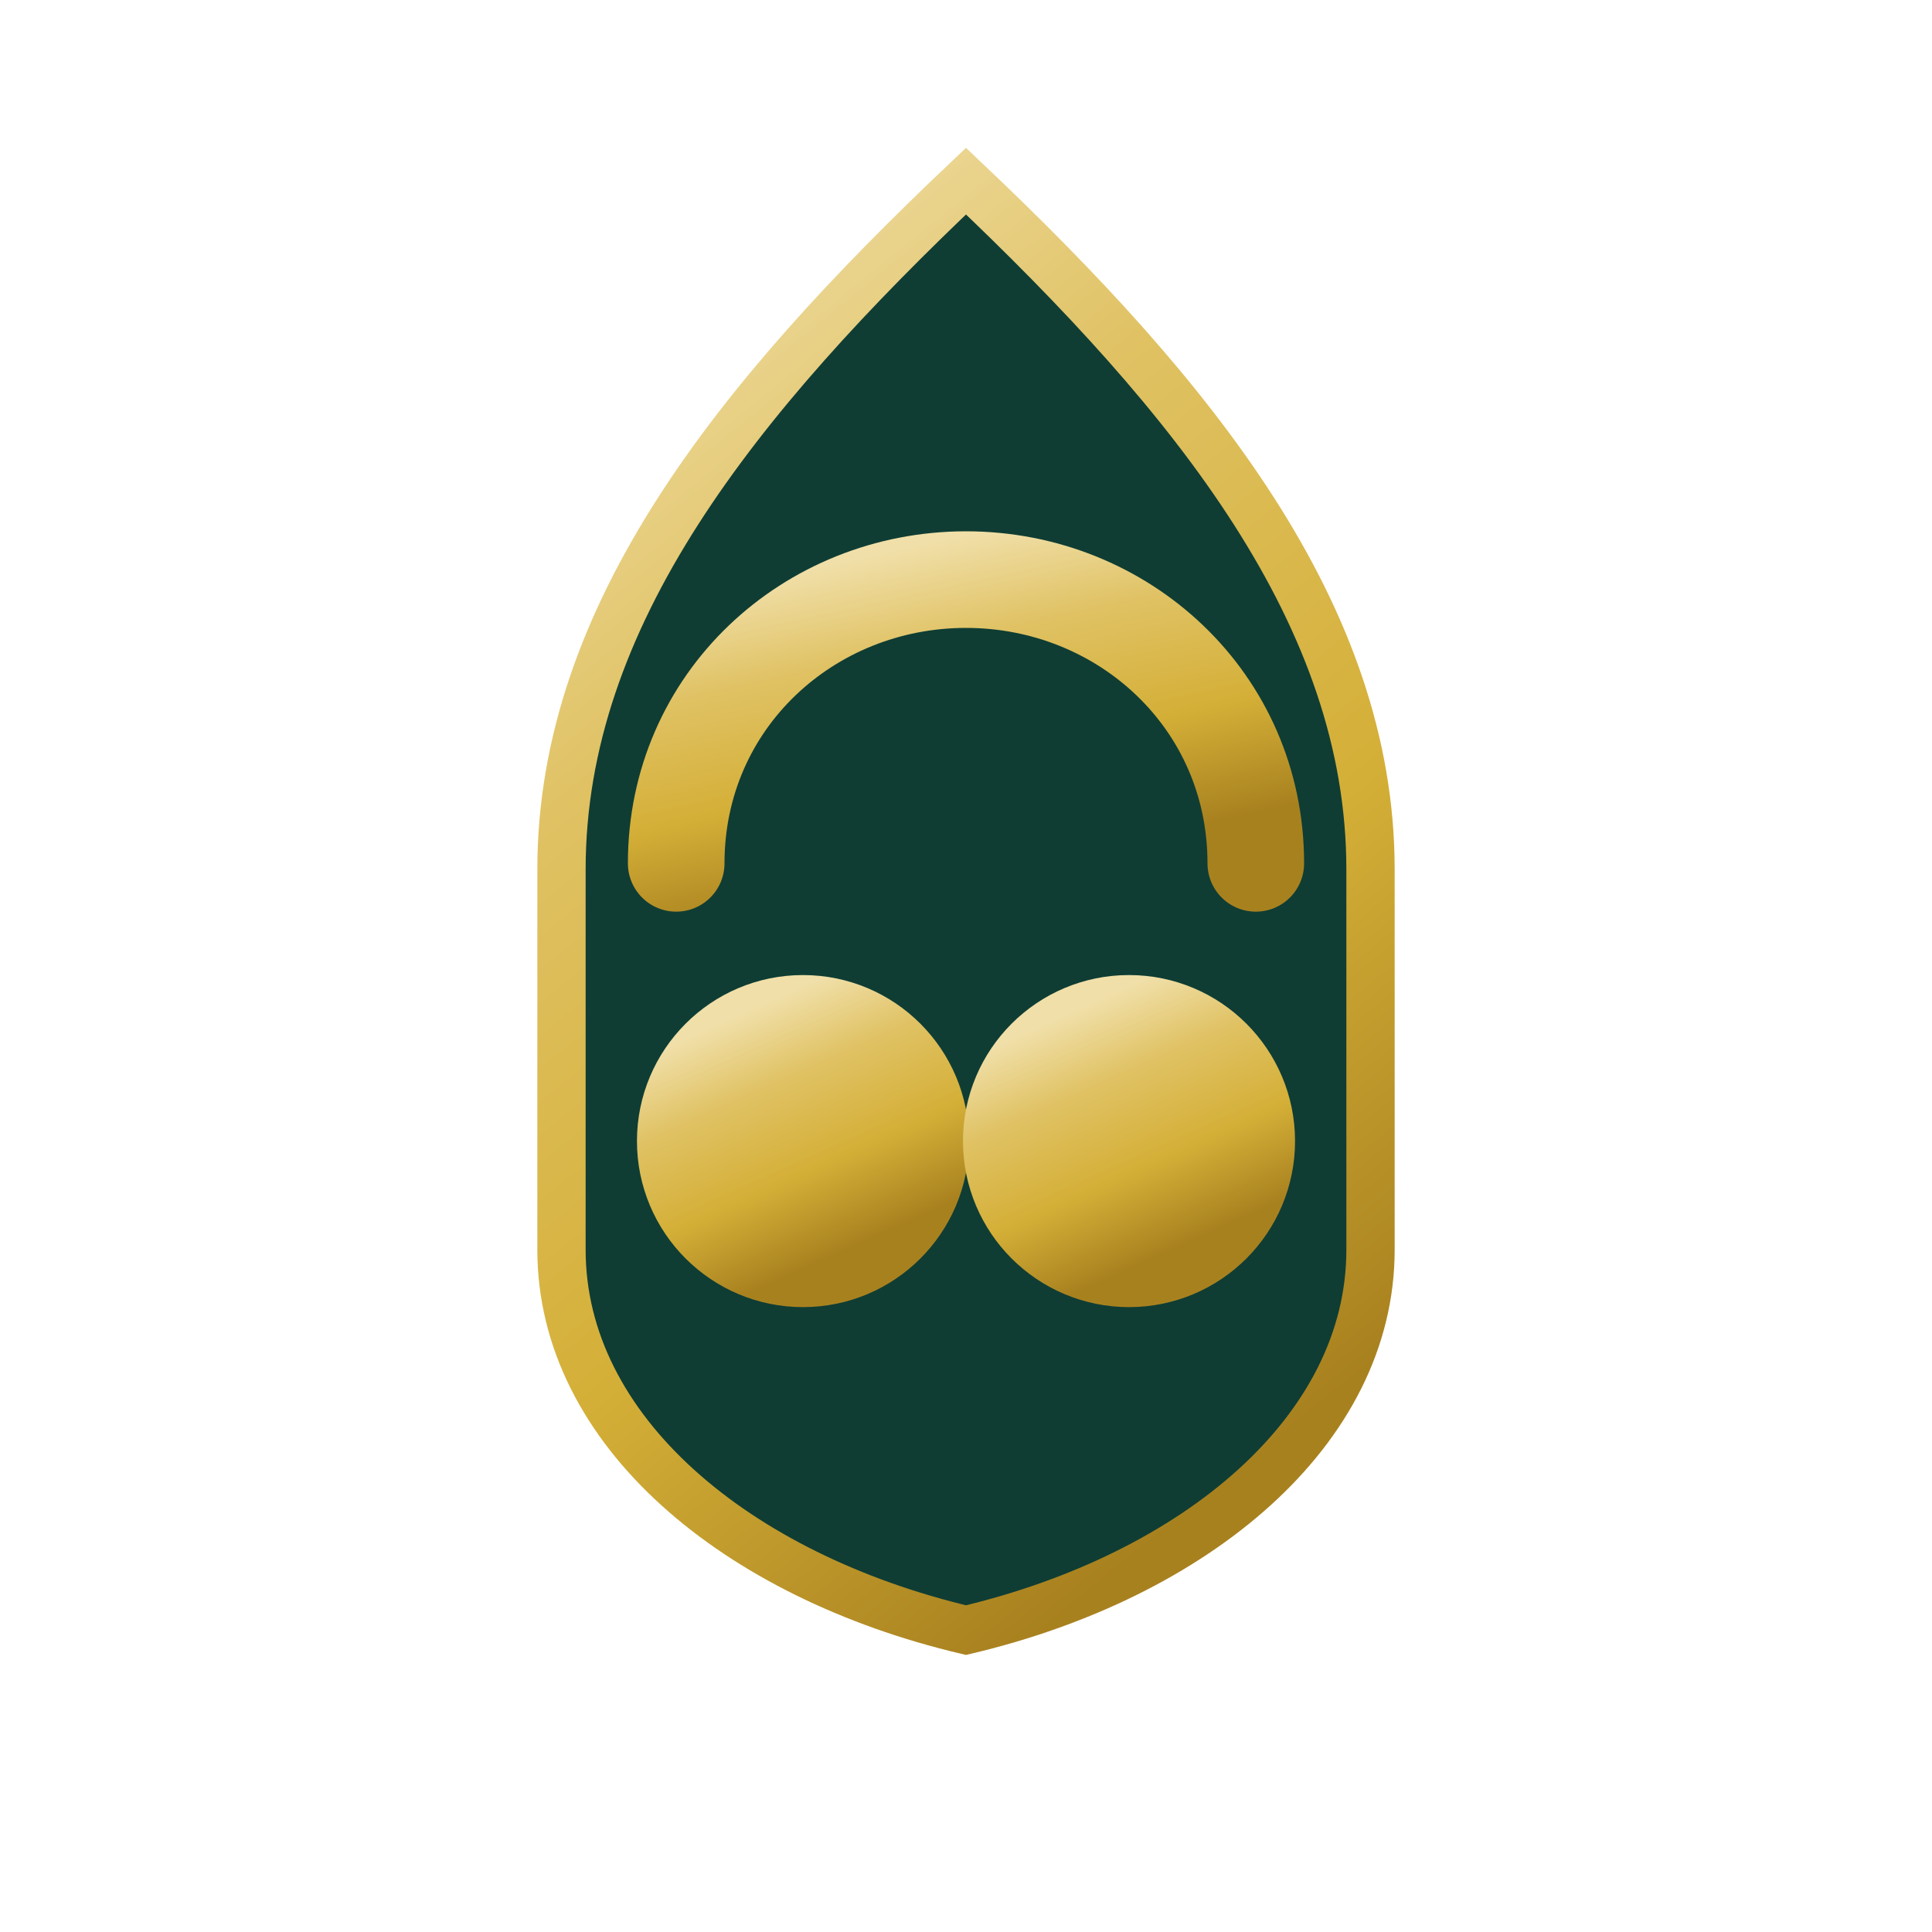
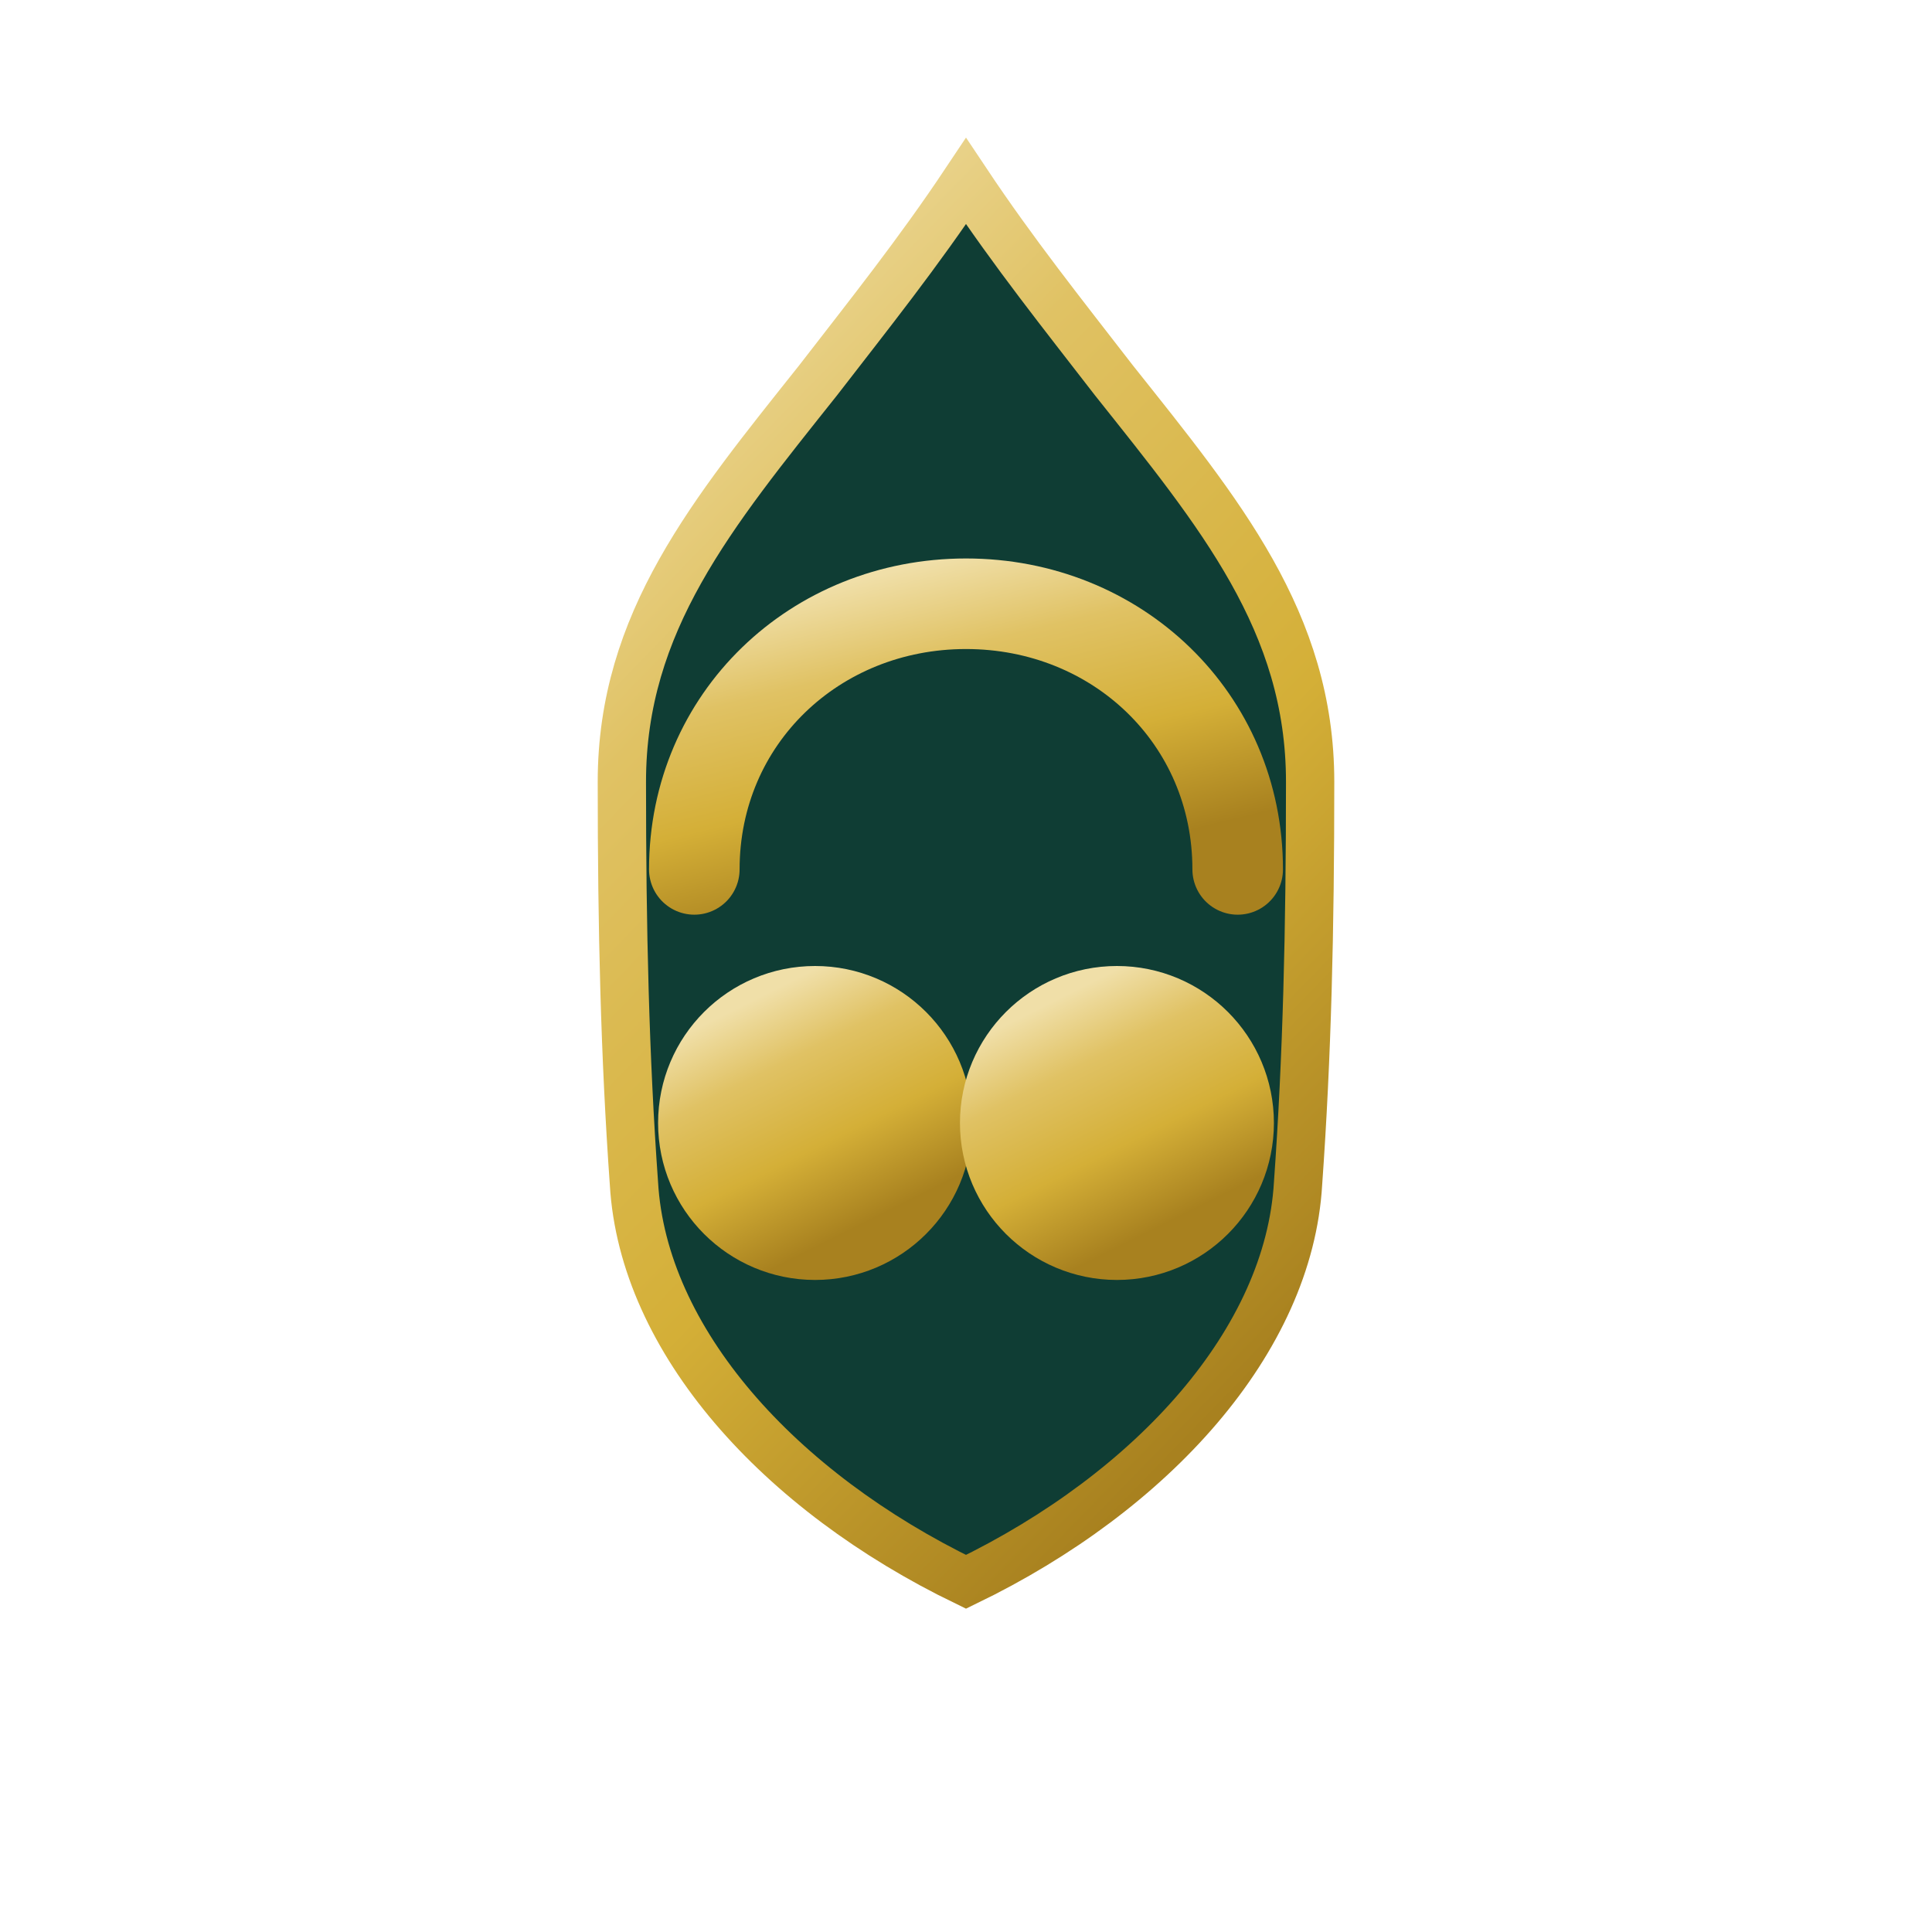
<svg xmlns="http://www.w3.org/2000/svg" viewBox="0 0 64 64" width="64" height="64" role="img" aria-label="family introduction">
  <defs>
-     <linearGradient id="fsGold" x1="0.15" y1="0" x2="0.6" y2="1">
+     <linearGradient id="fsGold" x1="0.12" y1="0" x2="0.62" y2="1">
      <stop offset="0%" stop-color="#F0DFA8" />
-       <stop offset="30%" stop-color="#E0C264" />
-       <stop offset="66%" stop-color="#D4AF37" />
+       <stop offset="28%" stop-color="#E0C264" />
+       <stop offset="64%" stop-color="#D4AF37" />
      <stop offset="100%" stop-color="#A8811F" />
    </linearGradient>
  </defs>
-   <path d="M32 6 C39.6 13.2 45.4 20.4 45.4 28.8 L45.4 41.4 C45.4 47.4 39.6 52.2 32 54 C24.4 52.2 18.6 47.4 18.6 41.4 L18.6 28.8 C18.6 20.4 24.4 13.2 32 6 Z" fill="#0F3D34" stroke="url(#fsGold)" stroke-width="1.6" />
-   <g fill="none" stroke="url(#fsGold)" stroke-width="3.2" stroke-linecap="round" stroke-linejoin="round">
-     <path d="M22.4 28.6 C22.4 23.2 26.8 19.2 32 19.2 C37.2 19.2 41.6 23.2 41.6 28.6" />
-     <circle cx="26.6" cy="37.8" r="3.9" fill="url(#fsGold)" />
-     <circle cx="37.4" cy="37.8" r="3.9" fill="url(#fsGold)" />
+   <path d="M32 6 C33.6 8.4 35.2 10.4 36.9 12.6 C40.4 17 43.4 20.6 43.4 25.9 C43.4 30.8 43.3 35 43 39.2 C42.7 44.4 38.2 49.4 32 52.4 C25.8 49.4 21.3 44.4 21 39.2 C20.7 35 20.6 30.8 20.6 25.9 C20.6 20.6 23.6 17 27.1 12.6 C28.8 10.4 30.4 8.4 32 6 Z" fill="#0F3D34" stroke="url(#fsGold)" stroke-width="1.6" />
+   <g fill="none" stroke="url(#fsGold)" stroke-width="3.0" stroke-linecap="round" stroke-linejoin="round">
+     <path d="M23.0 28.8 C23.0 23.8 27.0 20.0 32 20.0 C37.0 20.0 41.0 23.8 41.0 28.8" />
+     <circle cx="27.0" cy="37.2" r="3.7" fill="url(#fsGold)" />
+     <circle cx="37.0" cy="37.2" r="3.7" fill="url(#fsGold)" />
  </g>
</svg>
